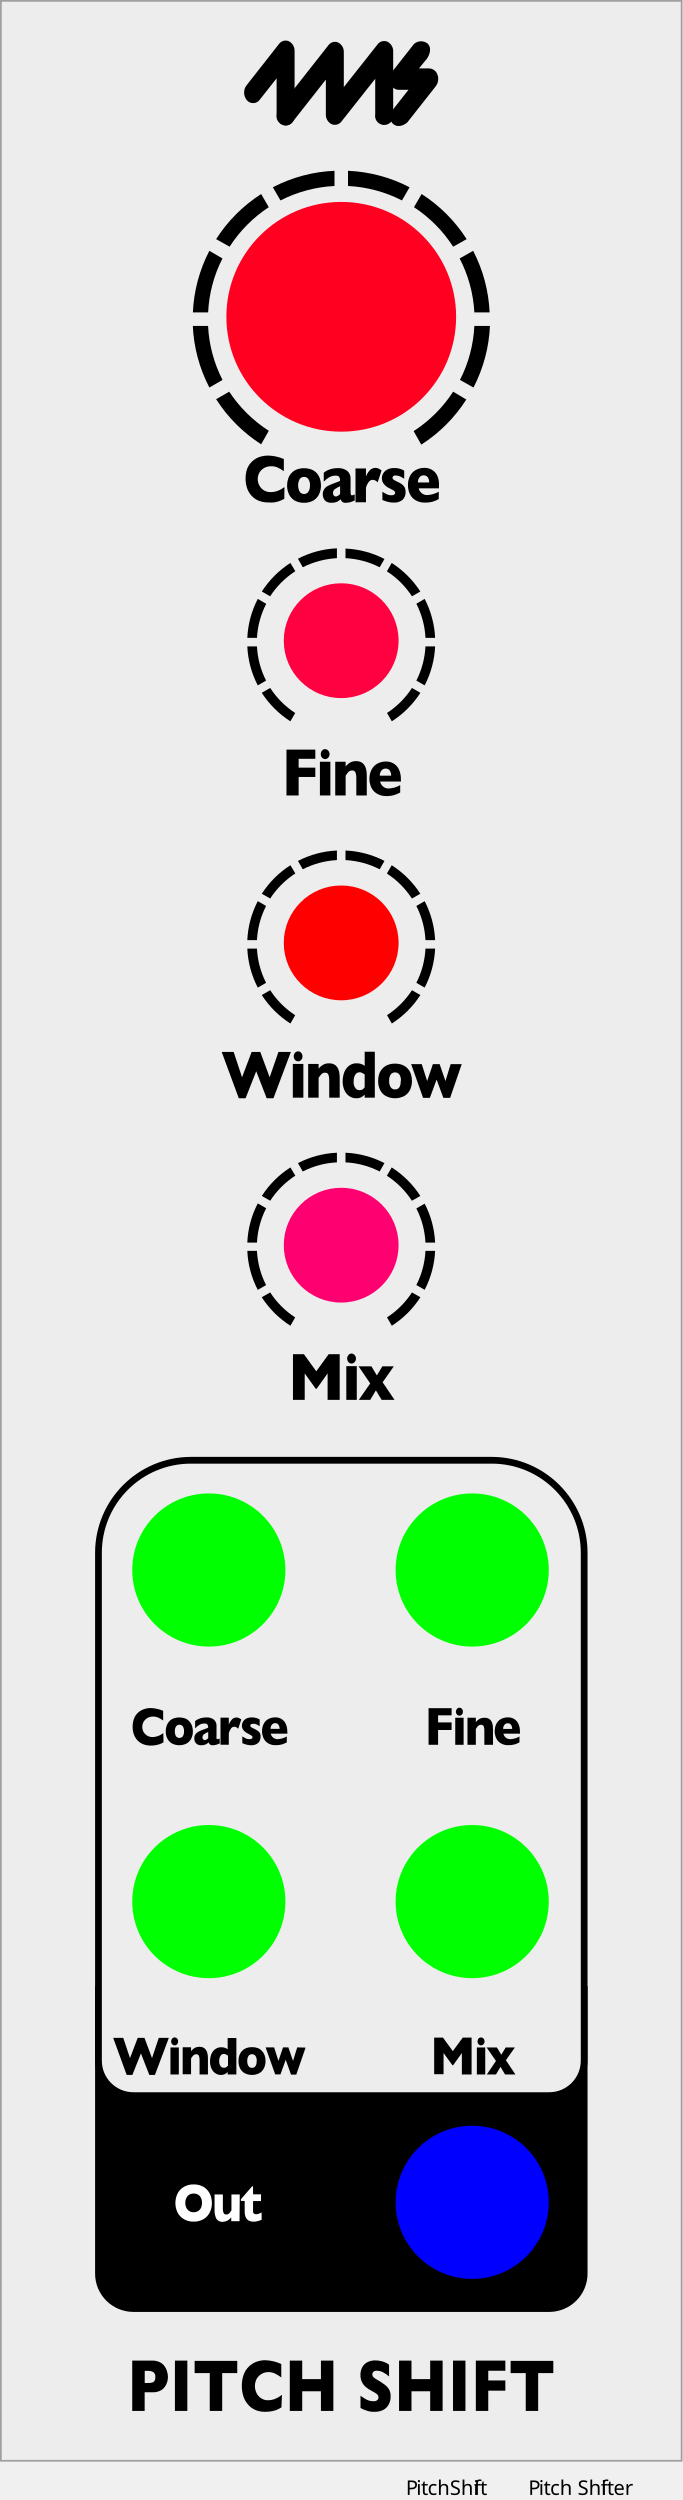
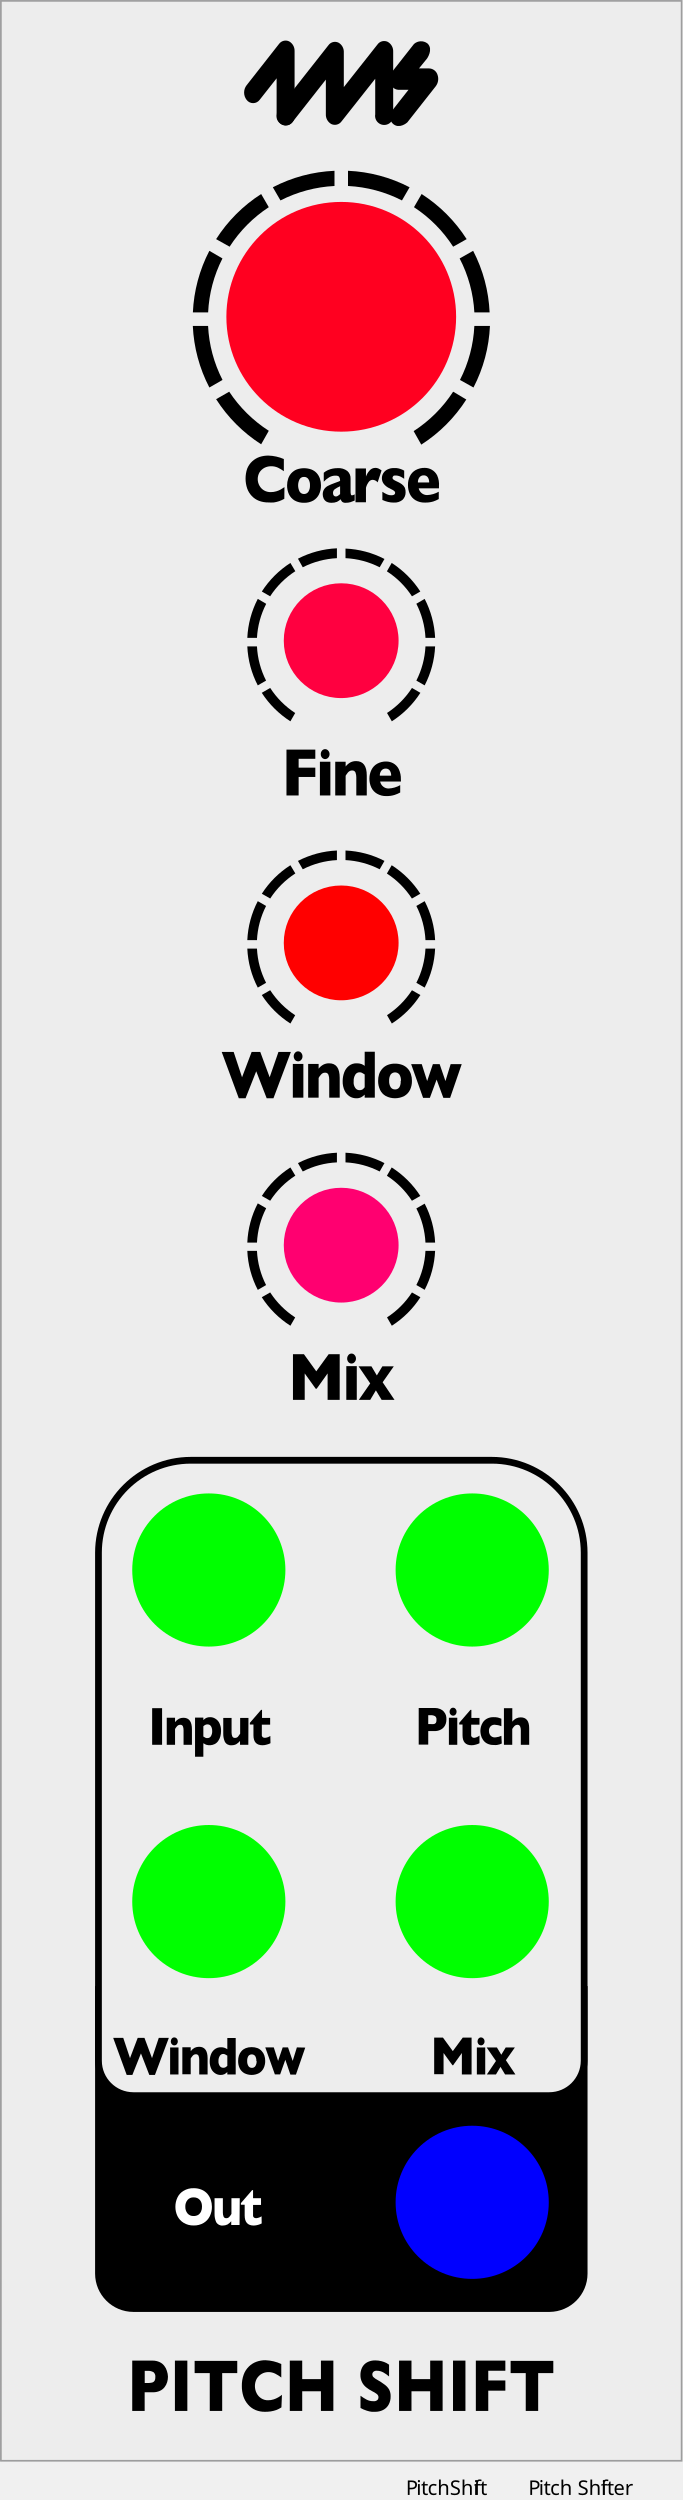
<svg xmlns="http://www.w3.org/2000/svg" width="35.65mm" height="130.6mm" viewBox="0 0 101.05 370.19">
  <defs>
    <clipPath id="clip-path">
      <rect x="36.62" y="81.19" width="27.8" height="25.62" style="fill: none" />
    </clipPath>
    <clipPath id="clip-path-3">
      <rect x="36.62" y="125.94" width="27.8" height="25.62" style="fill: none" />
    </clipPath>
    <clipPath id="clip-path-4">
      <rect x="36.62" y="125.94" width="27.8" height="25.62" style="fill: none" />
    </clipPath>
    <clipPath id="clip-path-5">
      <rect x="36.62" y="170.69" width="27.8" height="25.62" style="fill: none" />
    </clipPath>
    <clipPath id="clip-path-6">
      <rect x="36.62" y="170.69" width="27.8" height="25.62" style="fill: none" />
    </clipPath>
  </defs>
  <g id="faceplate">
    <rect x="0.13" y="0.13" width="100.8" height="364.25" style="fill: #ededed;stroke: #9d9d9e;stroke-miterlimit: 10;stroke-width: 0.25px" />
    <path d="M14.08,294.09v42.58a5.68,5.68,0,0,0,5.67,5.67H81.36A5.68,5.68,0,0,0,87,336.67V316.83h0V294.09Z" />
    <g>
      <path d="M19.75,310.31a5.17,5.17,0,0,1-5.17-5.16V229.91a13.7,13.7,0,0,1,13.68-13.68h44.6a13.69,13.69,0,0,1,13.67,13.68v75.24a5.17,5.17,0,0,1-5.17,5.16Z" style="fill: #ededed" />
      <path d="M72.86,216.73A13.19,13.19,0,0,1,86,229.91v75.24a4.67,4.67,0,0,1-4.67,4.66H19.75a4.67,4.67,0,0,1-4.67-4.66V229.91a13.19,13.19,0,0,1,13.18-13.18h44.6m0-1H28.26a14.22,14.22,0,0,0-14.18,14.18v75.24a5.68,5.68,0,0,0,5.67,5.66H81.36A5.68,5.68,0,0,0,87,305.15V229.91a14.21,14.21,0,0,0-14.17-14.18Z" />
    </g>
    <g>
      <path d="M24.87,351.93a2.74,2.74,0,0,1-.12.81,2.17,2.17,0,0,1-.38.74,1.77,1.77,0,0,1-.7.55,2.38,2.38,0,0,1-1,.21H21.42V357H19.58v-7.45h3.05a2.38,2.38,0,0,1,1,.22,1.79,1.79,0,0,1,.7.56,2.17,2.17,0,0,1,.38.74A2.91,2.91,0,0,1,24.87,351.93ZM23,352a.84.84,0,0,0-.26-.73,1.58,1.58,0,0,0-.92-.2h-.39v1.8h.4a3,3,0,0,0,.7-.07.59.59,0,0,0,.36-.26A1,1,0,0,0,23,352Z" />
      <path d="M27.74,357H25.9v-7.45h1.84Z" />
      <path d="M35.13,351.4H32.9V357H31.06V351.4H28.82v-1.81h6.31Z" />
      <path d="M41.67,356.48a4.29,4.29,0,0,1-.77.39,4.68,4.68,0,0,1-.8.2,5.69,5.69,0,0,1-.83.06,3.58,3.58,0,0,1-1.43-.26,3,3,0,0,1-1.1-.8,3.51,3.51,0,0,1-.7-1.22,5,5,0,0,1-.23-1.54,4.77,4.77,0,0,1,.27-1.68,3.19,3.19,0,0,1,.77-1.2,3.09,3.09,0,0,1,1.12-.71,3.9,3.9,0,0,1,1.32-.23,6.22,6.22,0,0,1,2.36.56v2a5.6,5.6,0,0,0-.9-.57,2.25,2.25,0,0,0-1-.23,2,2,0,0,0-1,.26,2.07,2.07,0,0,0-.74.73,2.34,2.34,0,0,0,0,2.16,1.87,1.87,0,0,0,.68.74,1.76,1.76,0,0,0,1,.28,2.55,2.55,0,0,0,.84-.13,3.52,3.52,0,0,0,.67-.3,4.2,4.2,0,0,0,.55-.38Z" />
      <path d="M49.36,357H47.52v-2.91H44.75V357H42.91v-7.45h1.84v2.74h2.77v-2.74h1.84Z" />
      <path d="M57.84,354.87a2.34,2.34,0,0,1-.3,1.21,1.91,1.91,0,0,1-.81.78,2.59,2.59,0,0,1-1.2.27l-.47,0a3.49,3.49,0,0,1-.73-.16,5,5,0,0,1-.95-.4v-1.82a7.24,7.24,0,0,0,.91.58,2.12,2.12,0,0,0,1,.23.76.76,0,0,0,.61-.19.6.6,0,0,0-.1-.87,3.35,3.35,0,0,0-.69-.42,5,5,0,0,1-.88-.57,2.21,2.21,0,0,1-.62-.76,2.27,2.27,0,0,1-.24-1.08,2.38,2.38,0,0,1,.24-1.08,1.8,1.8,0,0,1,.74-.78,2.42,2.42,0,0,1,1.22-.29,3.51,3.51,0,0,1,.94.12,3.65,3.65,0,0,1,.72.27,2.61,2.61,0,0,1,.38.24v1.75a4.59,4.59,0,0,0-.83-.59,2,2,0,0,0-1-.26.69.69,0,0,0-.49.16.54.54,0,0,0-.16.4.51.51,0,0,0,.16.38,2.24,2.24,0,0,0,.55.39,9.54,9.54,0,0,1,1.12.73,2.34,2.34,0,0,1,.67.74A2.09,2.09,0,0,1,57.84,354.87Z" />
      <path d="M65.54,357H63.7v-2.91H60.93V357H59.09v-7.45h1.84v2.74H63.7v-2.74h1.84Z" />
      <path d="M68.92,357H67.08v-7.45h1.84Z" />
      <path d="M74.83,354H72.3v3H70.46v-7.45h4.37v1.5H72.3v1.44h2.53Z" />
      <path d="M81.93,351.4H79.69V357H77.85V351.4H75.61v-1.81h6.32Z" />
    </g>
    <path d="M70.24,46.26H72.5a21.88,21.88,0,0,0-2.44-9.12l-2,1.13A19.55,19.55,0,0,1,70.24,46.26Z" />
    <path d="M70.24,48.26a19.6,19.6,0,0,1-2.13,8l2,1.12a21.88,21.88,0,0,0,2.44-9.12Z" />
    <g>
      <path d="M42.1,73.86a4.71,4.71,0,0,1-.76.35,4.43,4.43,0,0,1-.78.19,5.34,5.34,0,0,1-.81,0,3.84,3.84,0,0,1-1.4-.24,2.89,2.89,0,0,1-1.07-.72,3.17,3.17,0,0,1-.68-1.11,4.6,4.6,0,0,1,0-2.93,3,3,0,0,1,.75-1.09,3.1,3.1,0,0,1,1.09-.65,4.25,4.25,0,0,1,1.29-.2,6.33,6.33,0,0,1,2.3.51v1.8a5.86,5.86,0,0,0-.87-.52,2.32,2.32,0,0,0-1-.21,2.13,2.13,0,0,0-1,.23,2,2,0,0,0-.73.67,2,2,0,0,0,0,2,1.82,1.82,0,0,0,.67.68,1.91,1.91,0,0,0,1,.25,2.76,2.76,0,0,0,.82-.12,3.11,3.11,0,0,0,.65-.27,5,5,0,0,0,.55-.35Z" />
      <path d="M47.53,71.88a3,3,0,0,1-.29,1.32,2.15,2.15,0,0,1-.85.92,2.65,2.65,0,0,1-1.37.33,2.71,2.71,0,0,1-1.38-.33,2.15,2.15,0,0,1-.85-.92,3.12,3.12,0,0,1-.28-1.32,3.21,3.21,0,0,1,.16-1,2.2,2.2,0,0,1,1.26-1.36,3.22,3.22,0,0,1,2.18,0,2.14,2.14,0,0,1,.79.54,2.33,2.33,0,0,1,.47.81A3.32,3.32,0,0,1,47.53,71.88Zm-1.63,0a1.64,1.64,0,0,0-.23-.93.74.74,0,0,0-.65-.33.73.73,0,0,0-.65.33,2,2,0,0,0,0,1.85.74.74,0,0,0,.65.35.75.75,0,0,0,.65-.34A1.68,1.68,0,0,0,45.9,71.88Z" />
      <path d="M52.52,74.12a6.53,6.53,0,0,1-.63.24,2.31,2.31,0,0,1-.69.09.76.76,0,0,1-.54-.15.85.85,0,0,1-.21-.37,2.57,2.57,0,0,1-.55.38,2,2,0,0,1-.8.14,1.5,1.5,0,0,1-.78-.18,1.11,1.11,0,0,1-.41-.48,1.48,1.48,0,0,1-.12-.59,1.33,1.33,0,0,1,.21-.76,1.54,1.54,0,0,1,.55-.49,7.94,7.94,0,0,1,.91-.39l.48-.18.25-.09.17-.09a1,1,0,0,0-.13-.57c-.08-.14-.27-.2-.55-.2a1.79,1.79,0,0,0-.94.25,3.51,3.51,0,0,0-.8.65V70a2.69,2.69,0,0,1,.62-.39,3.55,3.55,0,0,1,.7-.22,3.71,3.71,0,0,1,.74-.07,2.11,2.11,0,0,1,1.43.42,1.43,1.43,0,0,1,.48,1.15v1.91a1.33,1.33,0,0,0,.05.41c0,.09.08.14.16.14a.87.87,0,0,0,.4-.15Zm-2.16-1V72a4.72,4.72,0,0,0-.8.45.67.67,0,0,0-.25.55.57.57,0,0,0,.12.39.45.45,0,0,0,.3.13.63.63,0,0,0,.31-.1A3.33,3.33,0,0,0,50.36,73.17Z" />
      <path d="M56.5,69.66l-.58,1.77a1,1,0,0,0-.71-.38.72.72,0,0,0-.56.25,2.4,2.4,0,0,0-.46.93v2.14H52.64v-5h1.55v1.2a2.61,2.61,0,0,1,.51-.87,1.14,1.14,0,0,1,.87-.42,1.08,1.08,0,0,1,.46.09A3,3,0,0,1,56.5,69.66Z" />
      <path d="M60.06,72.92A1.51,1.51,0,0,1,59.62,74a1.84,1.84,0,0,1-1.31.42,3.22,3.22,0,0,1-.86-.1,5.8,5.8,0,0,1-.83-.28V72.82a4.52,4.52,0,0,0,.68.38,1.46,1.46,0,0,0,.63.14c.39,0,.58-.12.58-.37a.32.32,0,0,0-.08-.21,1.16,1.16,0,0,0-.3-.22c-.13-.08-.32-.17-.55-.28a2.31,2.31,0,0,1-.73-.58,1.32,1.32,0,0,1-.3-.88,1.35,1.35,0,0,1,.2-.72,1.46,1.46,0,0,1,.6-.55,2,2,0,0,1,1-.22l.35,0a2.79,2.79,0,0,1,.53.11,2.84,2.84,0,0,1,.62.27v1.21l-.23-.15a1.72,1.72,0,0,0-.25-.14,1.5,1.5,0,0,0-.36-.14,1.54,1.54,0,0,0-.43-.06c-.18,0-.3,0-.36.11a.36.36,0,0,0-.1.24.3.3,0,0,0,.1.22,1.75,1.75,0,0,0,.46.27,4.17,4.17,0,0,1,.83.46,1.43,1.43,0,0,1,.44.52A1.7,1.7,0,0,1,60.06,72.92Z" />
      <path d="M65,72.31H62a1.27,1.27,0,0,0,1.24,1,3.8,3.8,0,0,0,1.73-.5v1.09a4.9,4.9,0,0,1-.82.36,4,4,0,0,1-1.24.16,2.6,2.6,0,0,1-1.37-.34,2.12,2.12,0,0,1-.85-.93,3,3,0,0,1-.28-1.32,2.9,2.9,0,0,1,.28-1.31,2.08,2.08,0,0,1,.85-.91,2.7,2.7,0,0,1,1.37-.33,2.1,2.1,0,0,1,1,.26,2,2,0,0,1,.82.85A3.28,3.28,0,0,1,65,72Zm-1.45-.87a1.28,1.28,0,0,0-.21-.77.7.7,0,0,0-.6-.28.76.76,0,0,0-.63.29,1.19,1.19,0,0,0-.23.76Z" />
    </g>
    <path d="M59.52,29.68l1.13-1.95a21.82,21.82,0,0,0-9.12-2.44v2.25A19.76,19.76,0,0,1,59.52,29.68Z" />
    <path d="M67.1,36.53l2-1.12a22,22,0,0,0-6.67-6.68l-1.13,1.95A19.77,19.77,0,0,1,67.1,36.53Z" />
    <path d="M39.8,30.68l-1.13-1.95A22,22,0,0,0,32,35.41l2,1.12A19.77,19.77,0,0,1,39.8,30.68Z" />
    <path d="M49.53,27.54V25.29a21.82,21.82,0,0,0-9.13,2.44l1.13,1.95A19.77,19.77,0,0,1,49.53,27.54Z" />
    <path d="M33.94,58,32,59.11a22,22,0,0,0,6.67,6.68l1.13-2A19.93,19.93,0,0,1,33.94,58Z" />
    <path d="M61.25,63.84l1.13,2a22,22,0,0,0,6.67-6.68L67.1,58A19.77,19.77,0,0,1,61.25,63.84Z" />
    <path d="M30.81,48.26H28.55A21.88,21.88,0,0,0,31,57.38l1.95-1.12A19.6,19.6,0,0,1,30.81,48.26Z" />
    <path d="M32.94,38.27,31,37.14a21.88,21.88,0,0,0-2.44,9.12h2.26A19.55,19.55,0,0,1,32.94,38.27Z" />
    <g id="pips_-_fewest" data-name="pips - fewest">
      <g style="clip-path: url(#clip-path)">
        <g style="clip-path: url(#clip-path)">
          <path d="M56.22,84l.71-1.23a13.86,13.86,0,0,0-5.77-1.54v1.42A12.55,12.55,0,0,1,56.22,84" />
          <path d="M61,88.3l1.24-.71A14,14,0,0,0,58,83.36l-.71,1.24A12.55,12.55,0,0,1,61,88.3" />
          <path d="M43.74,84.6,43,83.36a14,14,0,0,0-4.23,4.23L40,88.3a12.55,12.55,0,0,1,3.7-3.7" />
          <path d="M63,94.45h1.43a13.91,13.91,0,0,0-1.55-5.77l-1.23.72a12.46,12.46,0,0,1,1.35,5" />
          <path d="M49.89,82.61V81.19a13.86,13.86,0,0,0-5.77,1.54L44.83,84a12.72,12.72,0,0,1,5.06-1.35" />
          <path d="M40,101.87l-1.24.72A14.07,14.07,0,0,0,43,106.81l.71-1.23a12.58,12.58,0,0,1-3.7-3.71" />
          <path d="M57.31,105.58l.71,1.23a14.07,14.07,0,0,0,4.23-4.22L61,101.87a12.58,12.58,0,0,1-3.7,3.71" />
          <path d="M63,95.72a12.51,12.51,0,0,1-1.35,5.06l1.23.71a13.87,13.87,0,0,0,1.55-5.77Z" />
          <path d="M38.05,95.72H36.62a13.87,13.87,0,0,0,1.55,5.77l1.23-.71a12.51,12.51,0,0,1-1.35-5.06" />
          <path d="M39.4,89.4l-1.23-.72a13.91,13.91,0,0,0-1.55,5.77h1.43a12.46,12.46,0,0,1,1.35-5" />
        </g>
      </g>
    </g>
    <g>
      <path d="M46.69,115.05H44.22v2.74h-1.8V111h4.27v1.36H44.22v1.31h2.47Z" />
      <path d="M48.92,117.79H47.37v-5h1.55Zm-.12-6.12a.75.75,0,0,1-.2.52.58.58,0,0,1-.78.12.7.7,0,0,1-.24-.27.75.75,0,0,1-.08-.37.78.78,0,0,1,.18-.52.59.59,0,0,1,.92,0A.75.75,0,0,1,48.8,111.67Z" />
      <path d="M54.31,117.79H52.76v-2.68a2,2,0,0,0-.12-.72.5.5,0,0,0-.52-.3.62.62,0,0,0-.33.08,1,1,0,0,0-.26.2c-.07.09-.14.17-.19.25l-.16.25v2.92H49.64v-5h1.54v.71a2.34,2.34,0,0,1,.73-.62,1.86,1.86,0,0,1,.82-.18c1.05,0,1.58.71,1.58,2.14Z" />
      <path d="M59.37,115.73H56.29a1.26,1.26,0,0,0,.44.74,1.23,1.23,0,0,0,.8.29,3.8,3.8,0,0,0,1.73-.5v1.09a4.68,4.68,0,0,1-.83.36,3.83,3.83,0,0,1-1.23.17,2.58,2.58,0,0,1-1.37-.35,2.1,2.1,0,0,1-.85-.92,3,3,0,0,1-.28-1.33A2.9,2.9,0,0,1,55,114a2.08,2.08,0,0,1,.85-.91,2.67,2.67,0,0,1,1.37-.33,2.22,2.22,0,0,1,1,.26,2,2,0,0,1,.82.85,3.29,3.29,0,0,1,.32,1.54Zm-1.45-.87a1.28,1.28,0,0,0-.21-.77.7.7,0,0,0-.6-.28.76.76,0,0,0-.63.29,1.15,1.15,0,0,0-.24.76Z" />
    </g>
    <g id="pips_-_fewest-2" data-name="pips - fewest">
      <g style="clip-path: url(#clip-path-3)">
        <g style="clip-path: url(#clip-path-4)">
          <path d="M56.22,128.72l.71-1.24a13.86,13.86,0,0,0-5.77-1.54v1.42a12.56,12.56,0,0,1,5.06,1.36" />
          <path d="M61,133.05l1.24-.71A14,14,0,0,0,58,128.12l-.71,1.23a12.55,12.55,0,0,1,3.7,3.7" />
          <path d="M43.74,129.35,43,128.12a13.85,13.85,0,0,0-4.23,4.22l1.24.71a12.55,12.55,0,0,1,3.7-3.7" />
          <path d="M63,139.21h1.43a13.83,13.83,0,0,0-1.55-5.77l-1.23.71A12.47,12.47,0,0,1,63,139.21" />
          <path d="M49.89,127.36v-1.42a13.86,13.86,0,0,0-5.77,1.54l.71,1.24a12.56,12.56,0,0,1,5.06-1.36" />
          <path d="M40,146.63l-1.24.71A14.07,14.07,0,0,0,43,151.56l.71-1.23a12.67,12.67,0,0,1-3.7-3.7" />
          <path d="M57.31,150.33l.71,1.23a14.07,14.07,0,0,0,4.23-4.22L61,146.63a12.67,12.67,0,0,1-3.7,3.7" />
          <path d="M63,140.47a12.47,12.47,0,0,1-1.35,5.06l1.23.71a13.83,13.83,0,0,0,1.55-5.77Z" />
          <path d="M38.05,140.47H36.62a13.83,13.83,0,0,0,1.55,5.77l1.23-.71a12.47,12.47,0,0,1-1.35-5.06" />
          <path d="M39.4,134.15l-1.23-.71a13.83,13.83,0,0,0-1.55,5.77h1.43a12.47,12.47,0,0,1,1.35-5.06" />
        </g>
      </g>
    </g>
    <g>
      <path d="M43.07,155.77l-2.58,6.86h-1l-1.55-4-1.58,4h-1l-2.53-6.86H34.6l1.24,3.75,1.42-3.75h1.28l1.39,3.75,1.3-3.75Z" />
      <path d="M44.92,162.54H43.36v-5h1.56Zm-.13-6.12a.73.73,0,0,1-.19.52.58.58,0,0,1-.46.22.62.62,0,0,1-.56-.37.75.75,0,0,1-.09-.37.76.76,0,0,1,.19-.52.57.57,0,0,1,.46-.22.58.58,0,0,1,.46.22A.76.76,0,0,1,44.79,156.42Z" />
      <path d="M50.3,162.54H48.75v-2.68a2,2,0,0,0-.12-.72.48.48,0,0,0-.51-.3.63.63,0,0,0-.34.08.82.82,0,0,0-.25.21,2.12,2.12,0,0,0-.2.24l-.15.25v2.92H45.63v-5h1.55v.71a2.14,2.14,0,0,1,.73-.62,1.83,1.83,0,0,1,.82-.18c1.05,0,1.57.71,1.57,2.14Z" />
      <path d="M55.5,162.54H54v-.45a2.44,2.44,0,0,1-.52.39,1.56,1.56,0,0,1-.75.15,1.85,1.85,0,0,1-.94-.27,2.07,2.07,0,0,1-.75-.84,3.06,3.06,0,0,1-.3-1.43,3.76,3.76,0,0,1,.22-1.27,2.18,2.18,0,0,1,.71-1,1.79,1.79,0,0,1,1.16-.37,1.94,1.94,0,0,1,.7.11,1.8,1.8,0,0,1,.47.27v-2.09H55.5ZM54,161v-1.9a4,4,0,0,0-.42-.25.8.8,0,0,0-.36-.07.73.73,0,0,0-.61.35,1.71,1.71,0,0,0-.24,1,1.41,1.41,0,0,0,.26,1,.75.75,0,0,0,.59.3.83.83,0,0,0,.45-.1A1.59,1.59,0,0,0,54,161Z" />
      <path d="M61,160.05a3,3,0,0,1-.28,1.32,2.1,2.1,0,0,1-.85.92,3,3,0,0,1-2.76,0,2.08,2.08,0,0,1-.84-.92,3,3,0,0,1-.28-1.32,3.22,3.22,0,0,1,.15-1,2.35,2.35,0,0,1,.48-.81,2.12,2.12,0,0,1,.79-.55,2.78,2.78,0,0,1,1.08-.19,3,3,0,0,1,1.09.19,2.14,2.14,0,0,1,.79.54,2.19,2.19,0,0,1,.47.81A3.05,3.05,0,0,1,61,160.05Zm-1.63,0a1.66,1.66,0,0,0-.22-.93.82.82,0,0,0-1.31,0,1.66,1.66,0,0,0-.22.93,1.69,1.69,0,0,0,.22.93.75.75,0,0,0,.65.34.73.73,0,0,0,.66-.34A1.69,1.69,0,0,0,59.33,160.05Z" />
      <path d="M68.37,157.57l-1.72,5h-1l-1-2.71-1,2.71h-1l-1.77-5h1.57l.8,2.51.85-2.51h1l.86,2.51.77-2.51Z" />
    </g>
    <g id="pips_-_fewest-3" data-name="pips - fewest">
      <g style="clip-path: url(#clip-path-5)">
        <g style="clip-path: url(#clip-path-6)">
          <path d="M56.22,173.47l.71-1.24a13.86,13.86,0,0,0-5.77-1.54v1.43a12.39,12.39,0,0,1,5.06,1.35" />
          <path d="M61,177.8l1.24-.71A14,14,0,0,0,58,172.87l-.71,1.23a12.55,12.55,0,0,1,3.7,3.7" />
          <path d="M43.74,174.1,43,172.87a14,14,0,0,0-4.23,4.22l1.24.71a12.55,12.55,0,0,1,3.7-3.7" />
          <path d="M63,184h1.43a13.83,13.83,0,0,0-1.55-5.77l-1.23.71A12.47,12.47,0,0,1,63,184" />
          <path d="M49.89,172.12v-1.43a13.86,13.86,0,0,0-5.77,1.54l.71,1.24a12.39,12.39,0,0,1,5.06-1.35" />
          <path d="M40,191.38l-1.24.71A14,14,0,0,0,43,196.31l.71-1.23a12.55,12.55,0,0,1-3.7-3.7" />
          <path d="M57.31,195.08l.71,1.23a14,14,0,0,0,4.23-4.22L61,191.38a12.55,12.55,0,0,1-3.7,3.7" />
          <path d="M63,185.22a12.47,12.47,0,0,1-1.35,5.06l1.23.71a13.83,13.83,0,0,0,1.55-5.77Z" />
          <path d="M38.05,185.22H36.62A13.83,13.83,0,0,0,38.17,191l1.23-.71a12.47,12.47,0,0,1-1.35-5.06" />
          <path d="M39.4,178.9l-1.23-.71A13.83,13.83,0,0,0,36.62,184h1.43a12.47,12.47,0,0,1,1.35-5.06" />
        </g>
      </g>
    </g>
    <g>
      <path d="M50.3,207.29H48.51v-3.92l-1.62,2.27h-.14l-1.63-2.27v3.92H43.38v-6.77H45l1.83,2.54,1.84-2.54H50.3Z" />
      <path d="M52.83,207.29H51.28v-5h1.55Zm-.12-6.12a.73.73,0,0,1-.2.52.58.58,0,0,1-.46.22.56.56,0,0,1-.33-.1.73.73,0,0,1-.23-.26.82.82,0,0,1,.1-.9.59.59,0,0,1,.92,0A.77.77,0,0,1,52.71,201.17Z" />
      <path d="M58.42,207.29H56.51l-.85-1.41-.84,1.41H53.13l1.69-2.44-1.73-2.53H55l.8,1.35.82-1.35h1.69l-1.65,2.36Z" />
    </g>
    <g>
-       <path d="M31.38,326.2a3.08,3.08,0,0,1-.31,1.39,2.34,2.34,0,0,1-.91,1,2.79,2.79,0,0,1-1.49.38,2.71,2.71,0,0,1-1.49-.39,2.44,2.44,0,0,1-.91-1,3.26,3.26,0,0,1,0-2.73,2.35,2.35,0,0,1,.91-1,2.71,2.71,0,0,1,1.49-.39,2.92,2.92,0,0,1,1.18.22,2.24,2.24,0,0,1,.85.61,2.75,2.75,0,0,1,.51.88A3.43,3.43,0,0,1,31.38,326.2Zm-1.47,0a2,2,0,0,0-.07-.56,1.55,1.55,0,0,0-.24-.44,1.24,1.24,0,0,0-.39-.29,1.3,1.3,0,0,0-.54-.1,1.14,1.14,0,0,0-.9.38,1.5,1.5,0,0,0-.33,1,1.47,1.47,0,0,0,.33,1,1.12,1.12,0,0,0,.9.39,1.23,1.23,0,0,0,.68-.18,1.19,1.19,0,0,0,.42-.49A1.65,1.65,0,0,0,29.91,326.2Z" style="fill: #fff" />
-       <path d="M35.47,328.91H34.24v-.57a2.18,2.18,0,0,1-.55.48A1.53,1.53,0,0,1,33,329a1,1,0,0,1-1-.53,2.79,2.79,0,0,1-.23-1.18v-2.34H33v2.15a1.61,1.61,0,0,0,.1.57.39.39,0,0,0,.41.24.56.56,0,0,0,.43-.17,2.92,2.92,0,0,0,.33-.45v-2.34h1.23Z" style="fill: #fff" />
-       <path d="M38.75,328.68a2.48,2.48,0,0,1-.54.2,2.13,2.13,0,0,1-.64.1c-.89,0-1.34-.5-1.34-1.49v-1.58h-.56v-.25l1.66-1.92h.14v1.19h1.18v1H37.47v1.27a3.21,3.21,0,0,0,0,.36.43.43,0,0,0,.14.23.55.55,0,0,0,.34.09,1.64,1.64,0,0,0,.78-.28Z" style="fill: #fff" />
+       <path d="M31.38,326.76a3.12,3.12,0,0,1-.31,1.4,2.4,2.4,0,0,1-.91,1,2.79,2.79,0,0,1-1.49.38,2.71,2.71,0,0,1-1.49-.4,2.42,2.42,0,0,1-.91-1,3.19,3.19,0,0,1-.3-1.37,3.14,3.14,0,0,1,.3-1.36,2.25,2.25,0,0,1,.91-1,2.71,2.71,0,0,1,1.49-.39,2.92,2.92,0,0,1,1.18.22,2.33,2.33,0,0,1,.85.6,2.79,2.79,0,0,1,.51.89A3.41,3.41,0,0,1,31.38,326.76Zm-1.47,0a1.93,1.93,0,0,0-.07-.55,1.43,1.43,0,0,0-.24-.44,1.24,1.24,0,0,0-.39-.29,1.3,1.3,0,0,0-.54-.1,1.11,1.11,0,0,0-.9.38,1.47,1.47,0,0,0-.33,1,1.5,1.5,0,0,0,.33,1,1.11,1.11,0,0,0,.9.38,1.32,1.32,0,0,0,.68-.17,1.21,1.21,0,0,0,.42-.5A1.65,1.65,0,0,0,29.91,326.76Z" style="fill: #fff" />
+       <path d="M35.47,329.47H34.24v-.56a2.18,2.18,0,0,1-.55.48,1.53,1.53,0,0,1-.69.16,1,1,0,0,1-1-.53,2.84,2.84,0,0,1-.23-1.19V325.5H33v2.15a1.6,1.6,0,0,0,.1.56.39.39,0,0,0,.41.25.54.54,0,0,0,.43-.18,2.19,2.19,0,0,0,.33-.45V325.5h1.23Z" style="fill: #fff" />
+       <path d="M38.75,329.24a3,3,0,0,1-.54.21,2.5,2.5,0,0,1-.64.1c-.89,0-1.34-.5-1.34-1.49v-1.59h-.56v-.24l1.66-1.92h.14v1.19h1.18v1H37.47v1.28a3.21,3.21,0,0,0,0,.36.46.46,0,0,0,.14.23.55.55,0,0,0,.34.09,1.76,1.76,0,0,0,.78-.28Z" style="fill: #fff" />
    </g>
    <g>
-       <path d="M66.87,256.17h-2v2.19H63.46v-5.42h3.41V254h-2v1.05h2Z" />
-       <path d="M68.65,258.36H67.41v-4h1.24Zm-.1-4.9a.6.6,0,0,1-.15.42.46.46,0,0,1-.37.17.4.4,0,0,1-.26-.08.55.55,0,0,1-.19-.21.6.6,0,0,1-.07-.3.59.59,0,0,1,.15-.41.47.47,0,0,1,.74,0A.59.59,0,0,1,68.55,253.46Z" />
-       <path d="M73,258.36H71.72v-2.15a1.62,1.62,0,0,0-.09-.57.4.4,0,0,0-.42-.24.53.53,0,0,0-.26.06.68.68,0,0,0-.21.17l-.15.19-.13.2v2.34H69.22v-4h1.24V255a1.87,1.87,0,0,1,.59-.5,1.51,1.51,0,0,1,.65-.14Q73,254.31,73,256Z" />
-       <path d="M77,256.71H74.55a.93.93,0,0,0,.35.59,1,1,0,0,0,.64.23,2.93,2.93,0,0,0,1.38-.4V258a4.18,4.18,0,0,1-.66.29,3.32,3.32,0,0,1-1,.13,2,2,0,0,1-1.1-.28,1.67,1.67,0,0,1-.68-.74,2.53,2.53,0,0,1,0-2.11,1.65,1.65,0,0,1,.68-.73,2.21,2.21,0,0,1,1.1-.26,1.72,1.72,0,0,1,.82.21,1.59,1.59,0,0,1,.65.68,2.61,2.61,0,0,1,.26,1.23Zm-1.16-.7a1,1,0,0,0-.17-.61.56.56,0,0,0-.48-.23.62.62,0,0,0-.5.24.94.94,0,0,0-.19.6Z" />
+       <path d="M66.1,254.65a1.9,1.9,0,0,1-.09.58,1.52,1.52,0,0,1-.3.54,1.35,1.35,0,0,1-.55.4,1.86,1.86,0,0,1-.81.16h-.94v2H62v-5.42h2.38a2,2,0,0,1,.81.16,1.37,1.37,0,0,1,.55.41,1.44,1.44,0,0,1,.3.54A2,2,0,0,1,66.1,254.65Zm-1.47,0a.58.58,0,0,0-.2-.52,1.24,1.24,0,0,0-.72-.15h-.3v1.31h.31a2.51,2.51,0,0,0,.55,0,.49.49,0,0,0,.28-.19A.83.83,0,0,0,64.63,254.65Z" />
+       <path d="M67.71,258.36H66.47v-4h1.24Zm-.1-4.9a.6.6,0,0,1-.15.42.46.46,0,0,1-.37.17.4.4,0,0,1-.26-.08.55.55,0,0,1-.19-.21.6.6,0,0,1-.07-.3.59.59,0,0,1,.15-.41.47.47,0,0,1,.74,0A.59.59,0,0,1,67.61,253.46Z" />
+       <path d="M71,258.13a2.19,2.19,0,0,1-.53.2,2.13,2.13,0,0,1-.64.1c-.9,0-1.34-.5-1.34-1.49v-1.58H68v-.25l1.66-1.92h.14v1.19H71v1H69.77v1.27a3.21,3.21,0,0,0,0,.36.37.37,0,0,0,.14.23.53.53,0,0,0,.34.09A1.65,1.65,0,0,0,71,257Z" />
+       <path d="M74.3,258.17l-.32.13a2.23,2.23,0,0,1-.39.09,2.29,2.29,0,0,1-.47,0,2,2,0,0,1-1-.22,1.58,1.58,0,0,1-.61-.56,1.94,1.94,0,0,1-.3-.68,2.92,2.92,0,0,1-.08-.61,3.1,3.1,0,0,1,.08-.62,2.34,2.34,0,0,1,.3-.67,1.76,1.76,0,0,1,.6-.54,2,2,0,0,1,1-.22,2.68,2.68,0,0,1,.63.06,4.91,4.91,0,0,1,.5.17v1.11a3,3,0,0,0-1-.22.84.84,0,0,0-.58.22.92.92,0,0,0-.26.71,1,1,0,0,0,.13.53.76.76,0,0,0,.32.32.81.81,0,0,0,.39.1,1.77,1.77,0,0,0,.43-.06c.15,0,.35-.1.57-.18Z" />
+       <path d="M78.36,258.36H77.12v-2.11a.55.55,0,0,0,0-.09,1.32,1.32,0,0,0-.11-.53.41.41,0,0,0-.41-.23.6.6,0,0,0-.41.17,2.4,2.4,0,0,0-.34.45v2.34H74.62v-5.42h1.24v2a1.68,1.68,0,0,1,.61-.5,1.49,1.49,0,0,1,.63-.14c.84,0,1.26.54,1.26,1.61Z" />
    </g>
    <g>
-       <path d="M24.21,258a3.23,3.23,0,0,1-.6.28,3.6,3.6,0,0,1-.63.15,4.51,4.51,0,0,1-.65.05,3.06,3.06,0,0,1-1.12-.2,2.45,2.45,0,0,1-.85-.57,2.53,2.53,0,0,1-.54-.89,3.37,3.37,0,0,1-.18-1.12,3.3,3.3,0,0,1,.21-1.23,2.35,2.35,0,0,1,.59-.87,2.51,2.51,0,0,1,.88-.51,2.93,2.93,0,0,1,1-.17,5.14,5.14,0,0,1,1.84.41v1.44a4.8,4.8,0,0,0-.7-.42,1.86,1.86,0,0,0-.81-.17,1.73,1.73,0,0,0-.78.19,1.58,1.58,0,0,0-.58.54,1.45,1.45,0,0,0-.22.81,1.49,1.49,0,0,0,.19.75,1.52,1.52,0,0,0,1.31.75,2.27,2.27,0,0,0,.65-.1,2.66,2.66,0,0,0,.53-.21,4.46,4.46,0,0,0,.43-.28Z" />
-       <path d="M28.56,256.37a2.38,2.38,0,0,1-.23,1.05,1.73,1.73,0,0,1-.68.74,2.38,2.38,0,0,1-2.2,0,1.73,1.73,0,0,1-.68-.74,2.38,2.38,0,0,1-.23-1.05,2.61,2.61,0,0,1,.13-.82,1.77,1.77,0,0,1,.38-.65,1.67,1.67,0,0,1,.63-.44,2.6,2.6,0,0,1,1.74,0,1.62,1.62,0,0,1,.63.44,1.83,1.83,0,0,1,.38.65A2.61,2.61,0,0,1,28.56,256.37Zm-1.31,0a1.28,1.28,0,0,0-.18-.74.64.64,0,0,0-1,0,1.28,1.28,0,0,0-.18.74,1.33,1.33,0,0,0,.18.74.64.64,0,0,0,1,0A1.33,1.33,0,0,0,27.25,256.37Z" />
-       <path d="M32.55,258.16c-.18.08-.35.14-.5.19a1.84,1.84,0,0,1-.56.08.54.54,0,0,1-.42-.13.79.79,0,0,1-.18-.29,1.9,1.9,0,0,1-.44.3,1.46,1.46,0,0,1-.64.12,1.16,1.16,0,0,1-.62-.15.92.92,0,0,1-.33-.38,1.27,1.27,0,0,1-.09-.47,1,1,0,0,1,.16-.61,1.28,1.28,0,0,1,.44-.39,5.37,5.37,0,0,1,.73-.32l.39-.14.2-.08a.61.61,0,0,0,.14-.07.83.83,0,0,0-.11-.45c-.07-.11-.22-.16-.45-.16a1.41,1.41,0,0,0-.75.2,2.57,2.57,0,0,0-.63.52v-1.08a2.48,2.48,0,0,1,.49-.3,2.7,2.7,0,0,1,.57-.18,2.88,2.88,0,0,1,.59-.06,1.72,1.72,0,0,1,1.14.33,1.18,1.18,0,0,1,.38.92v1.54a1,1,0,0,0,0,.33.13.13,0,0,0,.13.1.67.67,0,0,0,.32-.11Zm-1.72-.76v-.94a3,3,0,0,0-.65.36.56.56,0,0,0-.2.44.4.4,0,0,0,.1.3.34.34,0,0,0,.24.11.49.49,0,0,0,.25-.08Z" />
-       <path d="M35.73,254.6,35.27,256a.75.75,0,0,0-.57-.31.62.62,0,0,0-.45.2,2.15,2.15,0,0,0-.37.75v1.71H32.65v-4h1.23v1a2,2,0,0,1,.42-.69.91.91,0,0,1,1.06-.27A2.72,2.72,0,0,1,35.73,254.6Z" />
-       <path d="M38.58,257.2a1.21,1.21,0,0,1-.35.89,1.5,1.5,0,0,1-1,.34,2.84,2.84,0,0,1-.69-.08,4.77,4.77,0,0,1-.66-.23v-1a5.78,5.78,0,0,0,.54.31,1.25,1.25,0,0,0,.51.1c.31,0,.46-.09.46-.29a.27.27,0,0,0-.06-.17,1.07,1.07,0,0,0-.24-.17l-.44-.23a1.78,1.78,0,0,1-.59-.46,1.07,1.07,0,0,1-.24-.71,1.17,1.17,0,0,1,.16-.57,1.31,1.31,0,0,1,.48-.45,1.74,1.74,0,0,1,.79-.17l.28,0a2.55,2.55,0,0,1,.43.09,2.33,2.33,0,0,1,.49.21v1l-.19-.12-.19-.11a2,2,0,0,0-.29-.12,1.34,1.34,0,0,0-.35,0,.37.37,0,0,0-.29.09.29.29,0,0,0-.08.19.26.26,0,0,0,.09.18,1.51,1.51,0,0,0,.36.21,2.82,2.82,0,0,1,.66.37,1.06,1.06,0,0,1,.36.41A1.27,1.27,0,0,1,38.58,257.2Z" />
-       <path d="M42.56,256.71H40.09a1,1,0,0,0,.36.59,1,1,0,0,0,.64.23,3,3,0,0,0,1.38-.4V258a4.18,4.18,0,0,1-.66.29,3.37,3.37,0,0,1-1,.13,2,2,0,0,1-1.1-.28,1.67,1.67,0,0,1-.68-.74,2.53,2.53,0,0,1,0-2.11,1.65,1.65,0,0,1,.68-.73,2.18,2.18,0,0,1,1.1-.26,1.75,1.75,0,0,1,.82.21,1.65,1.65,0,0,1,.65.68,2.61,2.61,0,0,1,.26,1.23ZM41.4,256a1,1,0,0,0-.17-.61.56.56,0,0,0-.48-.23.61.61,0,0,0-.5.24.88.88,0,0,0-.19.6Z" />
+       <path d="M24,258.36H22.53v-5.42H24Z" />
+       <path d="M28.42,258.36H27.18v-2.15a1.62,1.62,0,0,0-.09-.57.39.39,0,0,0-.41-.24.6.6,0,0,0-.27.06.68.68,0,0,0-.21.17l-.15.19-.13.2v2.34H24.69v-4h1.23V255a1.87,1.87,0,0,1,.59-.5,1.55,1.55,0,0,1,.65-.14q1.26,0,1.26,1.71Z" />
+       <path d="M32.73,256.34a3.25,3.25,0,0,1-.1.77,2.16,2.16,0,0,1-.31.67,1.38,1.38,0,0,1-.52.47,1.73,1.73,0,0,1-1.29.1,2.65,2.65,0,0,1-.4-.22v2H28.88v-5.79h1.23v.36a2.45,2.45,0,0,1,.41-.31,1.32,1.32,0,0,1,.61-.12,1.39,1.39,0,0,1,.75.22,1.54,1.54,0,0,1,.61.67A2.41,2.41,0,0,1,32.73,256.34Zm-1.31,0a1.37,1.37,0,0,0-.1-.58.72.72,0,0,0-.25-.33.68.68,0,0,0-.33-.09.64.64,0,0,0-.36.08,1.26,1.26,0,0,0-.27.2v1.52l.14.08a1.19,1.19,0,0,0,.15.09l.16.06.18,0a.58.58,0,0,0,.49-.28A1.33,1.33,0,0,0,31.42,256.37Z" />
+       <path d="M36.77,258.36H35.54v-.57a2.18,2.18,0,0,1-.55.48,1.42,1.42,0,0,1-.7.16,1,1,0,0,1-1-.53,2.79,2.79,0,0,1-.23-1.18v-2.34h1.23v2.15a1.61,1.61,0,0,0,.1.57.39.39,0,0,0,.41.24.56.56,0,0,0,.43-.17,3.77,3.77,0,0,0,.33-.45v-2.34h1.23Z" />
+       <path d="M40.05,258.13a2.48,2.48,0,0,1-.54.2,2.13,2.13,0,0,1-.64.1c-.9,0-1.34-.5-1.34-1.49v-1.58H37v-.25l1.66-1.92h.14v1.19H40v1H38.77v1.27a3.21,3.21,0,0,0,0,.36.43.43,0,0,0,.14.23.53.53,0,0,0,.34.09,1.68,1.68,0,0,0,.78-.28Z" />
    </g>
    <g>
      <path d="M69.83,307.18H68.39V304l-1.3,1.82H67L65.68,304v3.14H64.29v-5.42h1.3l1.46,2,1.47-2h1.31Z" />
      <path d="M71.85,307.18H70.61v-4h1.24Zm-.1-4.9a.57.57,0,0,1-.16.42.44.44,0,0,1-.36.17.43.43,0,0,1-.27-.08.46.46,0,0,1-.18-.21.6.6,0,0,1-.07-.3.64.64,0,0,1,.15-.42.48.48,0,0,1,.37-.17.48.48,0,0,1,.36.17A.6.6,0,0,1,71.75,302.28Z" />
      <path d="M76.32,307.18H74.79l-.68-1.13-.67,1.13H72.09l1.35-2-1.38-2h1.52l.65,1.08.65-1.08h1.36l-1.33,1.89Z" />
    </g>
    <g>
      <path d="M25,301.76l-2.06,5.49h-.83l-1.24-3.19-1.27,3.19h-.84l-2-5.49h1.49l1,3,1.14-3h1l1.12,3,1-3Z" />
-       <path d="M26.48,307.18H25.24v-4h1.24Zm-.1-4.9a.6.6,0,0,1-.15.42.48.48,0,0,1-.37.17.4.4,0,0,1-.26-.08.55.55,0,0,1-.19-.21.6.6,0,0,1-.07-.3.64.64,0,0,1,.15-.42.5.5,0,0,1,.37-.17.51.51,0,0,1,.37.17A.64.64,0,0,1,26.38,302.28Z" />
-       <path d="M30.79,307.18H29.55V305a1.62,1.62,0,0,0-.09-.57.4.4,0,0,0-.42-.24.53.53,0,0,0-.26.06.68.68,0,0,0-.21.17,1.25,1.25,0,0,0-.15.19l-.13.2v2.34H27.05v-4h1.24v.57a1.87,1.87,0,0,1,.59-.5,1.51,1.51,0,0,1,.65-.14q1.26,0,1.26,1.71Z" />
-       <path d="M35,307.18H33.71v-.36a2.33,2.33,0,0,1-.41.31,1.29,1.29,0,0,1-.61.12,1.44,1.44,0,0,1-.75-.22,1.59,1.59,0,0,1-.6-.67,2.41,2.41,0,0,1-.24-1.14,2.8,2.8,0,0,1,.18-1,1.75,1.75,0,0,1,.56-.77,1.49,1.49,0,0,1,.94-.3,1.4,1.4,0,0,1,.55.09,1.38,1.38,0,0,1,.38.21v-1.67H35Zm-1.24-1.27v-1.52a3.44,3.44,0,0,0-.34-.19.61.61,0,0,0-.28-.06.57.57,0,0,0-.49.28,1.32,1.32,0,0,0-.19.76,1.15,1.15,0,0,0,.2.77.61.61,0,0,0,.48.24.68.68,0,0,0,.36-.08A1.21,1.21,0,0,0,33.71,305.91Z" />
-       <path d="M39.32,305.18a2.39,2.39,0,0,1-.23,1.06,1.73,1.73,0,0,1-.68.74,2.38,2.38,0,0,1-2.2,0,1.73,1.73,0,0,1-.68-.74,2.39,2.39,0,0,1-.22-1.06,2.6,2.6,0,0,1,.12-.81,1.92,1.92,0,0,1,.38-.65,1.75,1.75,0,0,1,.63-.44,2.33,2.33,0,0,1,.87-.15,2.42,2.42,0,0,1,.88.15,1.66,1.66,0,0,1,.62.44,1.73,1.73,0,0,1,.38.64A2.43,2.43,0,0,1,39.32,305.18Zm-1.3,0a1.33,1.33,0,0,0-.18-.74.63.63,0,0,0-.53-.26.6.6,0,0,0-.52.26,1.33,1.33,0,0,0-.18.74,1.34,1.34,0,0,0,.18.75.59.59,0,0,0,.52.27.61.61,0,0,0,.53-.27A1.34,1.34,0,0,0,38,305.18Z" />
-       <path d="M45.25,303.2l-1.38,4h-.78L42.31,305l-.78,2.17h-.78l-1.42-4h1.26l.64,2,.68-2h.79l.69,2,.62-2Z" />
+       <path d="M26.43,307.18H25.19v-4h1.24Zm-.1-4.9a.6.6,0,0,1-.15.42.48.48,0,0,1-.37.17.4.4,0,0,1-.26-.08.48.48,0,0,1-.19-.21.6.6,0,0,1-.07-.3.64.64,0,0,1,.15-.42.48.48,0,0,1,.37-.17.51.51,0,0,1,.37.17A.64.64,0,0,1,26.33,302.28Z" />
+       <path d="M30.74,307.18H29.5V305a1.62,1.62,0,0,0-.09-.57.4.4,0,0,0-.42-.24.53.53,0,0,0-.26.06.68.68,0,0,0-.21.17,1.25,1.25,0,0,0-.15.19l-.13.2v2.34H27v-4h1.24v.57a1.77,1.77,0,0,1,.59-.5,1.51,1.51,0,0,1,.65-.14q1.26,0,1.26,1.71Z" />
+       <path d="M34.9,307.18H33.66v-.36a2.33,2.33,0,0,1-.41.31,1.29,1.29,0,0,1-.61.12,1.44,1.44,0,0,1-.75-.22,1.59,1.59,0,0,1-.6-.67,2.41,2.41,0,0,1-.24-1.14,2.8,2.8,0,0,1,.18-1,1.75,1.75,0,0,1,.56-.77,1.49,1.49,0,0,1,.94-.3,1.4,1.4,0,0,1,.55.09,1.38,1.38,0,0,1,.38.21v-1.67H34.9Zm-1.24-1.27v-1.52a3.44,3.44,0,0,0-.34-.19.61.61,0,0,0-.28-.06.57.57,0,0,0-.49.28,1.32,1.32,0,0,0-.2.76,1.14,1.14,0,0,0,.21.77.61.61,0,0,0,.48.24.68.68,0,0,0,.36-.08A1.21,1.21,0,0,0,33.66,305.91Z" />
+       <path d="M39.27,305.18a2.39,2.39,0,0,1-.23,1.06,1.73,1.73,0,0,1-.68.74,2.38,2.38,0,0,1-2.2,0,1.73,1.73,0,0,1-.68-.74,2.39,2.39,0,0,1-.22-1.06,2.6,2.6,0,0,1,.12-.81,1.92,1.92,0,0,1,.38-.65,1.67,1.67,0,0,1,.63-.44,2.33,2.33,0,0,1,.87-.15,2.42,2.42,0,0,1,.88.15,1.66,1.66,0,0,1,.62.44,1.73,1.73,0,0,1,.38.64A2.43,2.43,0,0,1,39.27,305.18Zm-1.31,0a1.33,1.33,0,0,0-.18-.74.65.65,0,0,0-1,0,1.33,1.33,0,0,0-.18.74,1.34,1.34,0,0,0,.18.75.59.59,0,0,0,.52.27.58.58,0,0,0,.52-.27A1.34,1.34,0,0,0,38,305.18Z" />
+       <path d="M45.2,303.2l-1.38,4H43L42.25,305l-.77,2.17H40.7l-1.42-4h1.26l.64,2,.68-2h.79l.69,2,.62-2Z" />
    </g>
    <g>
      <path d="M56.14,6.76l-5.53,7v-6A1.27,1.27,0,0,0,50,6.59a.89.89,0,0,0-1.13.29l-7.28,9.25a1.49,1.49,0,0,0,0,1.79.9.9,0,0,0,1.46,0l5.5-7v6a1.29,1.29,0,0,0,.64,1.18.92.92,0,0,0,1.14-.3l5.53-7v6.15a1.05,1.05,0,1,0,2.06,0V7.64a1.28,1.28,0,0,0-.65-1.18A.91.91,0,0,0,56.14,6.76Z" style="stroke: #000;stroke-width: 0.6px" />
      <path d="M41.56,6.68l-4.81,6.13a1.47,1.47,0,0,0,0,1.79.9.9,0,0,0,1.46,0l3.05-3.87V17a1.05,1.05,0,1,0,2.06,0V7.56a1.29,1.29,0,0,0-.65-1.17A.91.91,0,0,0,41.56,6.68Z" style="stroke: #000;stroke-width: 0.6px" />
      <path d="M64.51,11.2a1.05,1.05,0,0,0-1-.77h-2.1L63,8.48s.8-1.17.1-1.82a1.27,1.27,0,0,0-1.58.06l-3.23,4.1a1.45,1.45,0,0,0-.2,1.37A1,1,0,0,0,59,13h2.1l-2.49,3.17s-1,1.13-.27,1.89,1.75-.14,1.75-.14l4.18-5.31A1.5,1.5,0,0,0,64.51,11.2Z" style="stroke: #000;stroke-width: 0.6px" />
    </g>
  </g>
  <g id="components">
    <circle id="Out" cx="69.92" cy="326.11" r="11.34" style="fill: blue" />
    <circle id="Mix_CV" data-name="Mix CV" cx="69.92" cy="281.58" r="11.34" style="fill: lime" />
    <circle id="Window_CV" data-name="Window CV" cx="30.92" cy="281.58" r="11.34" style="fill: lime" />
-     <circle id="Fine_CV" data-name="Fine CV" cx="69.92" cy="232.48" r="11.34" style="fill: lime" />
-     <circle id="Coarse_CV" data-name="Coarse CV" cx="30.92" cy="232.48" r="11.34" style="fill: lime" />
+     <circle id="Pitch_CV" data-name="Pitch CV" cx="69.92" cy="232.48" r="11.34" style="fill: lime" />
+     <circle id="Input" cx="30.92" cy="232.48" r="11.34" style="fill: lime" />
    <circle id="Mix" cx="50.52" cy="184.38" r="8.5" style="fill: #ff0070" />
    <circle id="Window" cx="50.52" cy="139.62" r="8.5" style="fill: red" />
    <circle id="Fine" cx="50.52" cy="94.87" r="8.5" style="fill: #ff0040" />
    <circle id="Coarse" cx="50.53" cy="46.91" r="17.01" style="fill: #ff0020" />
    <text id="slug" transform="translate(60.09 369.44)" style="font-size: 3px;font-family: MyriadPro-Regular, Myriad Pro">
      <tspan style="letter-spacing: -0.016em">P</tspan>
      <tspan x="1.55" y="0">i</tspan>
      <tspan x="2.25" y="0" style="letter-spacing: -0.006em">t</tspan>
      <tspan x="3.22" y="0" style="letter-spacing: 0em">chShi</tspan>
      <tspan x="10.08" y="0" style="letter-spacing: 0.011em">f</tspan>
      <tspan x="10.99" y="0" style="letter-spacing: -0em">t</tspan>
    </text>
    <text id="modulename" transform="translate(78.23 369.44)" style="font-size: 3px;font-family: MyriadPro-Regular, Myriad Pro">
      <tspan style="letter-spacing: -0.016em">P</tspan>
      <tspan x="1.55" y="0">i</tspan>
      <tspan x="2.25" y="0" style="letter-spacing: -0.006em">t</tspan>
      <tspan x="3.22" y="0" style="letter-spacing: 0em">ch Shi</tspan>
      <tspan x="10.72" y="0" style="letter-spacing: 0.011em">f</tspan>
      <tspan x="11.63" y="0" style="letter-spacing: -0.006em">t</tspan>
      <tspan x="12.6" y="0">er</tspan>
    </text>
  </g>
</svg>
